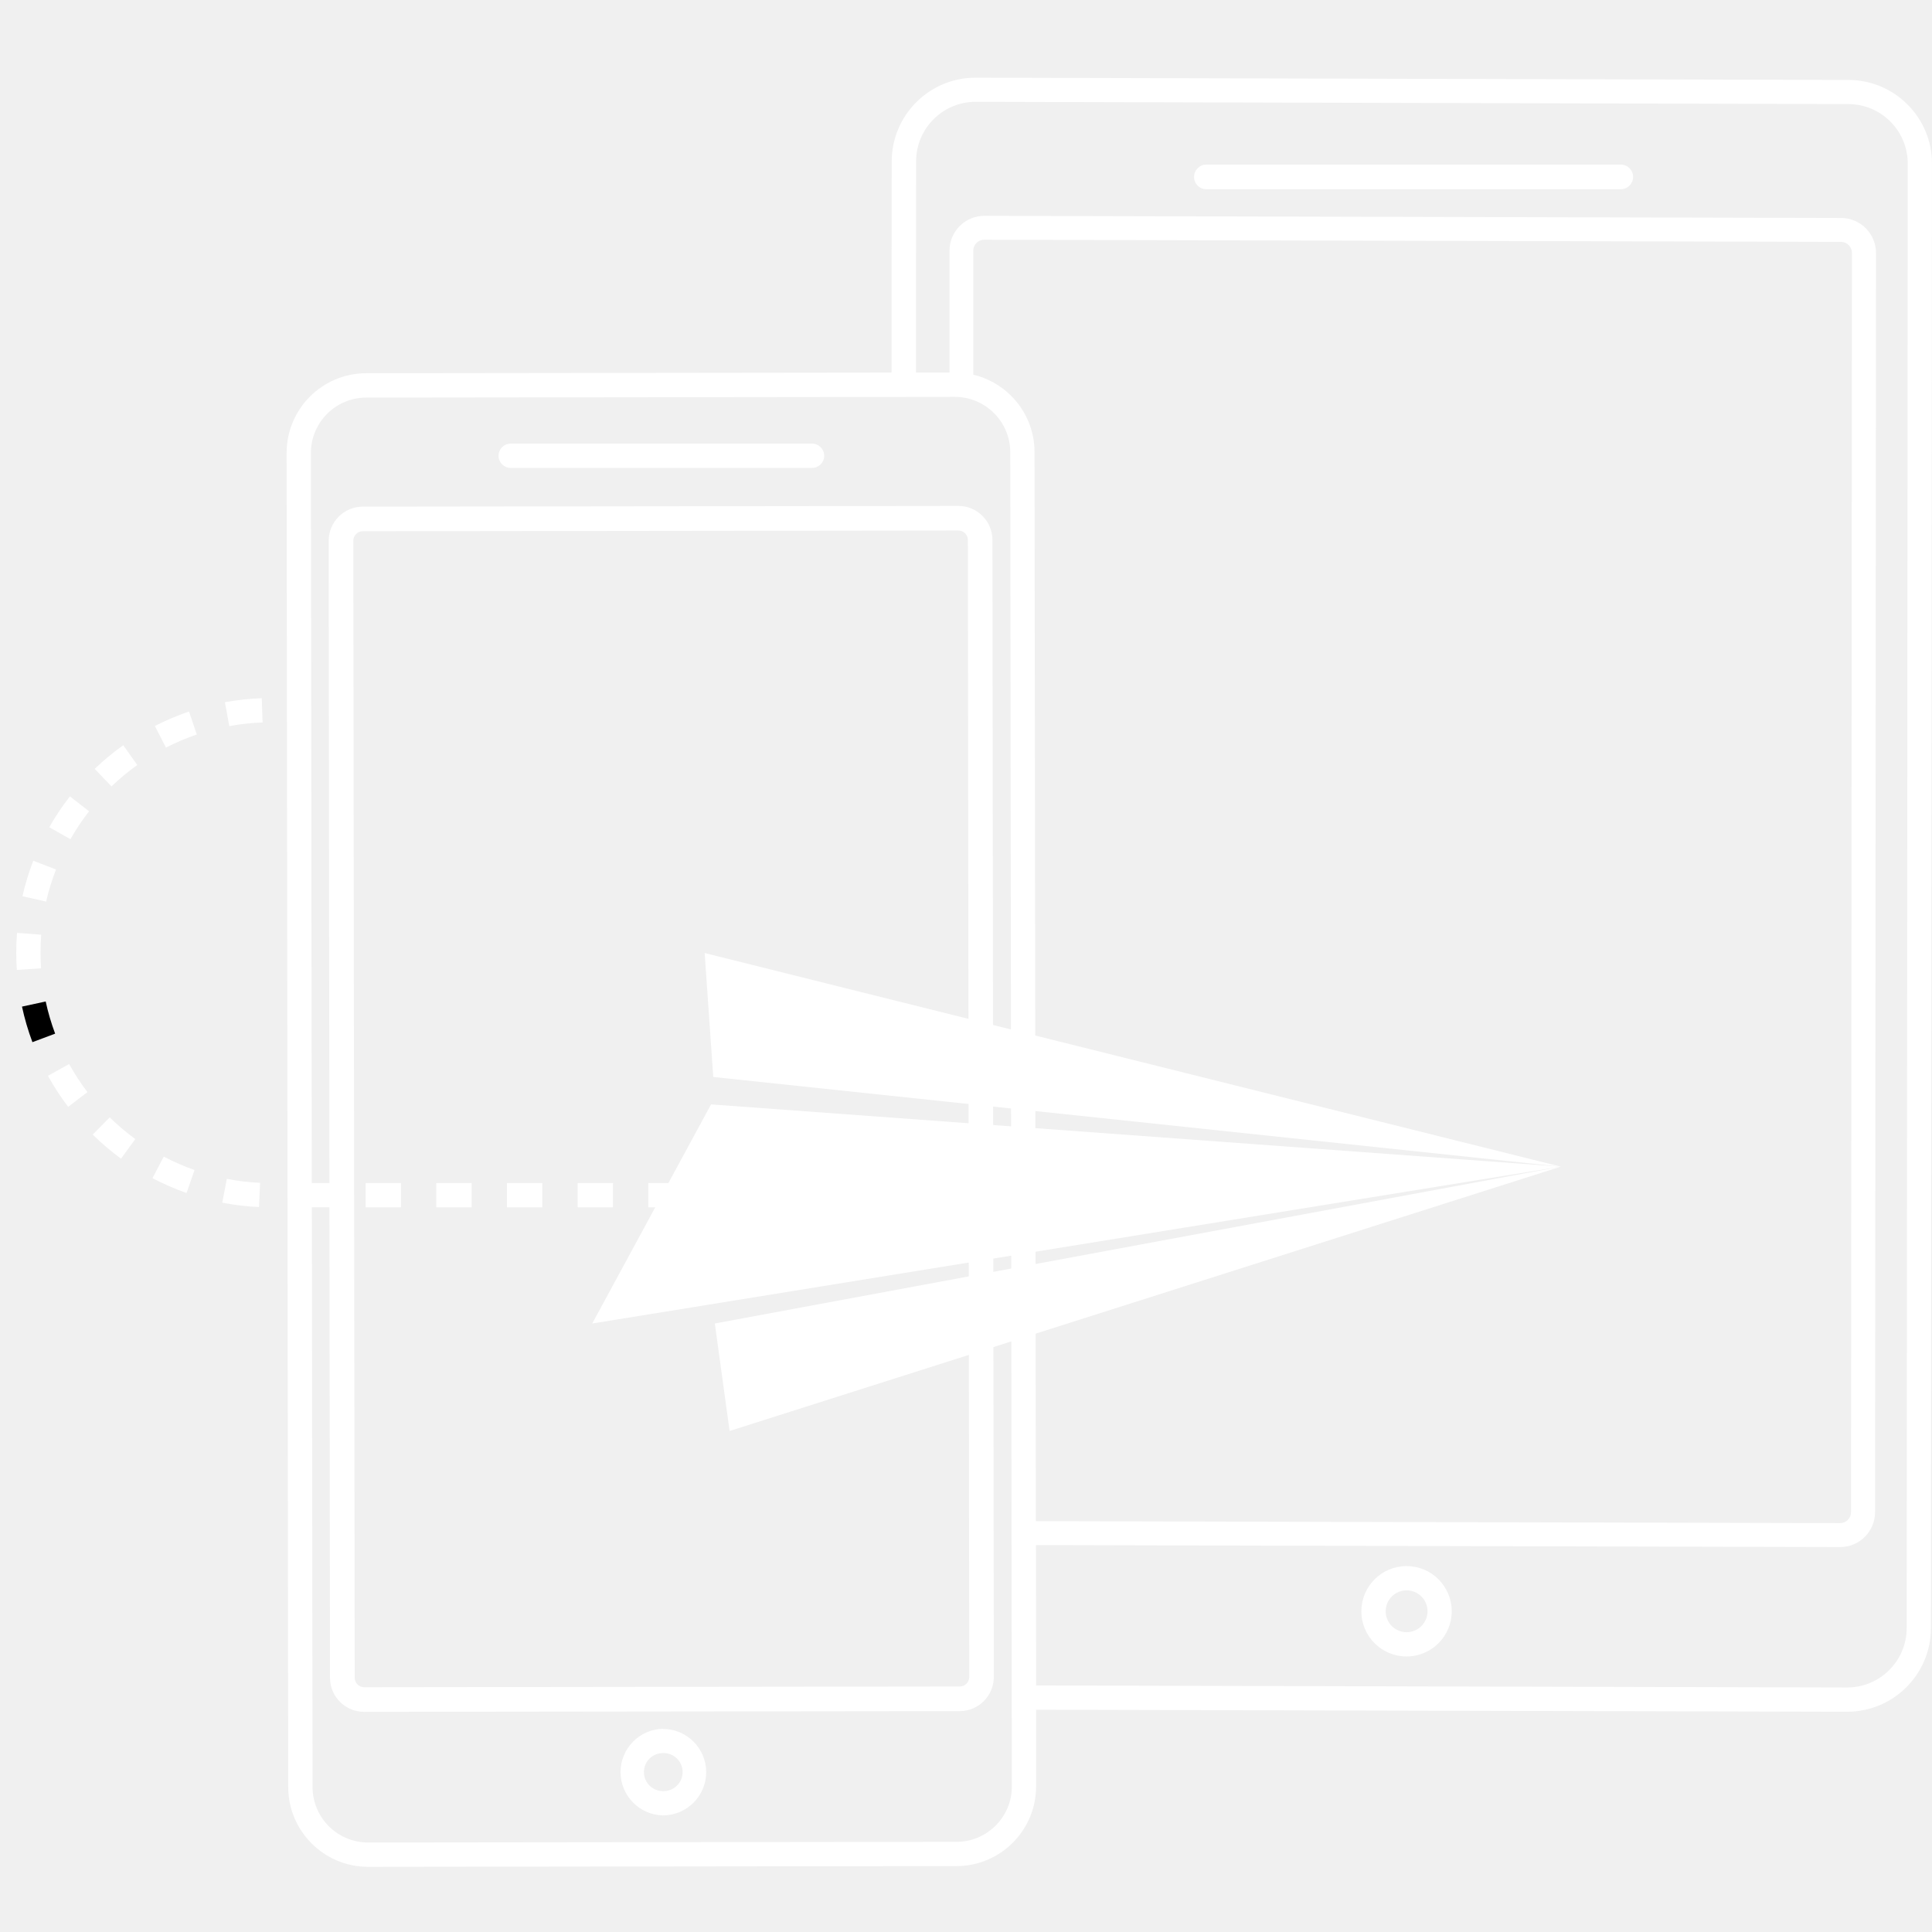
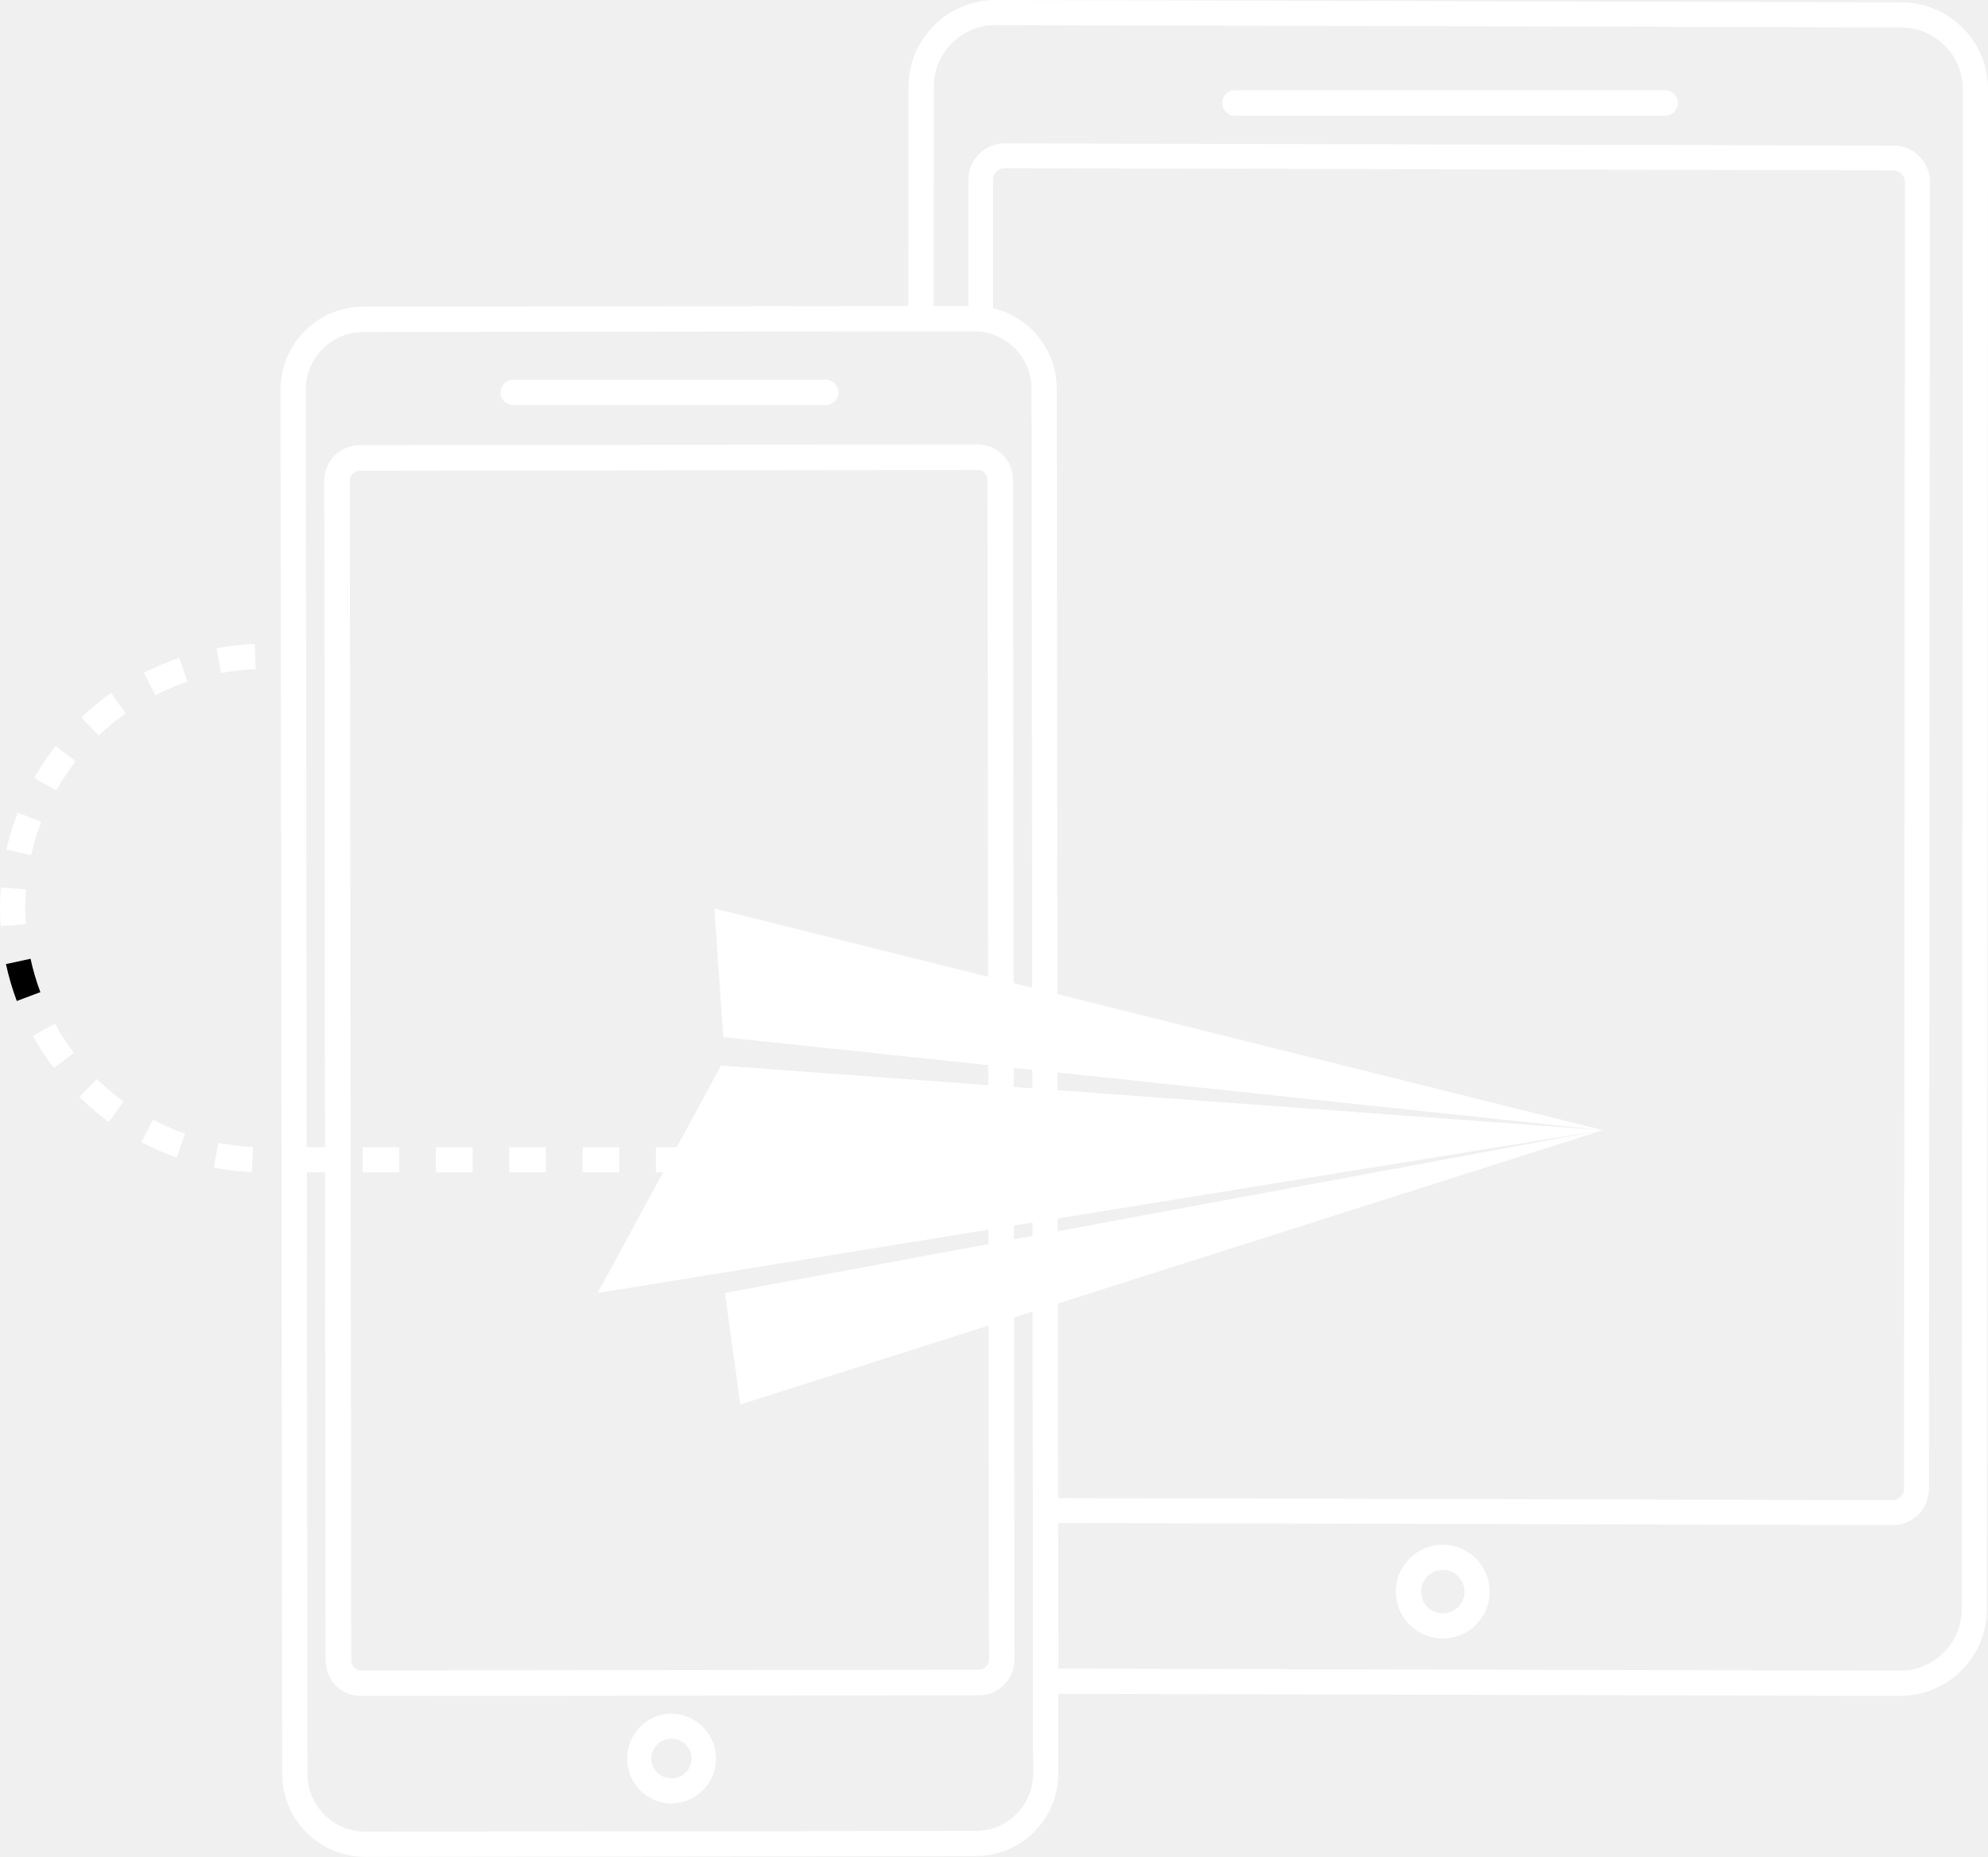
- <svg xmlns="http://www.w3.org/2000/svg" viewBox="0 0 850.39 850.39">
+ <svg xmlns="http://www.w3.org/2000/svg" id="Layer_1" data-name="Layer 1" viewBox="0 0 843.23 787.51">
+   <defs>
+     <style>.cls-1{fill:#fff;}</style>
+   </defs>
  <g id="ICONS">
-     <path d="M839.61,46a36.64,36.64,0,0,0-26.07-10.81l-384.16-1h0A36.91,36.91,0,0,0,392.49,71l-.07,93-231.21.28a35.08,35.08,0,0,0-35.05,35.11l.7,587.26A35.16,35.16,0,0,0,162,821.7h0l259-.32a35.08,35.08,0,0,0,35.05-35.12l0-33.71,357,.89h0a36.87,36.87,0,0,0,36.87-36.86l.46-644.53A36.61,36.61,0,0,0,839.61,46ZM438.25,803.54A24.22,24.22,0,0,1,421,810.7L162,811h0a24.46,24.46,0,0,1-24.43-24.38l-.3-255.23H145l.25,207.09a15,15,0,0,0,15,15h0l262.19-.31h0a15.05,15.05,0,0,0,15-15l-.61-500.48a15,15,0,0,0-15-15h0L159.67,223a15.05,15.05,0,0,0-15,15L145,520.73h-7.77l-.38-321.35A24.39,24.39,0,0,1,161.22,175l259-.31h0A24.41,24.41,0,0,1,444.68,199l.7,587.25A24.23,24.23,0,0,1,438.25,803.54Zm-15.77-61.21-262.19.32h0a4.2,4.2,0,0,1-4.16-4.17L155.52,238a4.17,4.17,0,0,1,4.16-4.17l262.18-.32h0a4.2,4.2,0,0,1,4.16,4.17l.61,500.47a4.17,4.17,0,0,1-4.17,4.17Zm22.57-568.12a34.81,34.81,0,0,0-16.66-9.29l0-54.59a4.83,4.83,0,0,1,4.81-4.81h0l377.12.94a4.86,4.86,0,0,1,4.83,4.85l-.4,554.31a4.83,4.83,0,0,1-4.81,4.8h0l-354-.87L455.36,199A34.84,34.84,0,0,0,445.05,174.21Zm394.2,542.37a26.2,26.2,0,0,1-26.18,26.18h0l-357-.89-.07-61.79,354,.87h0a15.36,15.36,0,0,0,15.33-15.33l.41-554.3a15.4,15.4,0,0,0-15.34-15.38L433.27,95h0a15.36,15.36,0,0,0-15.34,15.33l0,53.65-14.76,0,.07-93a26.21,26.21,0,0,1,26.18-26.17h0l384.16,1A26.19,26.19,0,0,1,839.71,72Z" fill="#fff" />
-     <path d="M619.13,689.33h0A19.89,19.89,0,1,0,639,709.24h0a19.89,19.89,0,0,0-19.89-19.91Zm0,29.1a9.21,9.21,0,0,1,0-18.42h0a9.21,9.21,0,1,1,0,18.42Z" fill="#fff" />
-     <path d="M713.4,72.44H531a5.43,5.43,0,0,0,0,10.86H713.4a5.43,5.43,0,1,0,0-10.86Z" fill="#fff" />
-     <path d="M291.78,760.94h0a19.07,19.07,0,0,0,0,38.13h0A19.1,19.1,0,0,0,310.85,780h0a19.09,19.09,0,0,0-19.07-19Zm0,27.45h0a8.39,8.39,0,0,1-5.92-14.31,8.6,8.6,0,0,1,5.93-2.46,8.39,8.39,0,1,1,0,16.77Z" fill="#fff" />
-     <path d="M357.44,195.27H224.78a5.34,5.34,0,0,0,0,10.68H357.44a5.34,5.34,0,1,0,0-10.68Z" fill="#fff" />
-     <path d="M67.11,518.58a112.26,112.26,0,0,0,15,6.53L85.62,515a101.56,101.56,0,0,1-13.54-5.9Z" fill="#fff" />
-     <path d="M68.17,319.55l4.87,9.5a101.38,101.38,0,0,1,13.59-5.75L83.2,313.19A110.81,110.81,0,0,0,68.17,319.55Z" fill="#fff" />
-     <path d="M41.68,338.43l7.39,7.71a102.4,102.4,0,0,1,11.37-9.42l-6.2-8.7A112.62,112.62,0,0,0,41.68,338.43Z" fill="#fff" />
-     <path d="M17.84,419.34c0-2.63.1-5.29.3-7.91l-10.65-.82c-.22,2.89-.34,5.83-.34,8.72,0,2.5.09,5.05.26,7.58l10.65-.71C17.91,423.91,17.84,421.6,17.84,419.34Z" fill="#fff" />
-     <path d="M20.11,440.81,9.68,443.07a111.42,111.42,0,0,0,4.59,15.65l10-3.75A101.76,101.76,0,0,1,20.11,440.81Z" />
-     <path d="M40.81,499.41A113.72,113.72,0,0,0,53.26,510l6.29-8.63a102.31,102.31,0,0,1-11.26-9.54Z" fill="#fff" />
-     <path d="M21.1,473.53A112.66,112.66,0,0,0,30,487.18l8.49-6.47a102,102,0,0,1-8.06-12.36Z" fill="#fff" />
-     <path d="M21.69,364.11,31,369.38a101.7,101.7,0,0,1,8.2-12.28l-8.43-6.56A112,112,0,0,0,21.69,364.11Z" fill="#fff" />
-     <path d="M24.65,382.72l-10-3.86a113.07,113.07,0,0,0-4.77,15.62l10.42,2.36A101.39,101.39,0,0,1,24.65,382.72Z" fill="#fff" />
-     <rect x="316.47" y="520.73" width="15.56" height="10.68" fill="#fff" />
-     <path d="M97.83,529.37A112.13,112.13,0,0,0,114,531.3l.48-10.67a102.42,102.42,0,0,1-14.65-1.74Z" fill="#fff" />
-     <rect x="254.26" y="520.73" width="15.56" height="10.68" fill="#fff" />
-     <rect x="347.58" y="520.73" width="15.56" height="10.68" fill="#fff" />
-     <rect x="285.37" y="520.73" width="15.56" height="10.68" fill="#fff" />
-     <rect x="223.15" y="520.73" width="15.55" height="10.68" fill="#fff" />
-     <rect x="160.93" y="520.73" width="15.56" height="10.68" fill="#fff" />
-     <path d="M99,309.09l1.92,10.51A101.41,101.41,0,0,1,115.58,318l-.37-10.68A114.28,114.28,0,0,0,99,309.09Z" fill="#fff" />
-     <rect x="192.04" y="520.73" width="15.55" height="10.68" fill="#fff" />
-     <g id="Jan_with_Paperplane">
-       <g id="Plane_Backdrop">
-         <polygon points="313.95 474.04 310.16 419.49 686.97 513.51 313.95 474.04" fill="#fff" />
-         <polygon points="686.97 513.51 321.14 629.86 314.64 582.55 686.97 513.51" fill="#fff" />
+     <path class="cls-1" d="M839.61,46a36.66,36.66,0,0,0-26.07-10.81l-384.16-1h0A36.91,36.91,0,0,0,392.49,71l-.07,93-231.21.28a35.09,35.09,0,0,0-35.05,35.11h0l.7,587.26A35.16,35.16,0,0,0,162,821.7h0l259-.32a35.09,35.09,0,0,0,35.05-35.11h0V752.55l357,.89h0a36.87,36.87,0,0,0,36.87-36.86l.46-644.53A36.63,36.63,0,0,0,839.61,46ZM438.25,803.54A24.18,24.18,0,0,1,421,810.7L162,811h0a24.45,24.45,0,0,1-24.43-24.38l-.3-255.23H145l.25,207.09a15,15,0,0,0,15,15h0l262.19-.31h0a15.06,15.06,0,0,0,15-15l-.61-500.48a15,15,0,0,0-15-15h0L159.67,223a15.06,15.06,0,0,0-15,15L145,520.73h-7.77l-.38-321.35A24.39,24.39,0,0,1,161.22,175l259-.31h0A24.41,24.41,0,0,1,444.68,199l.7,587.25A24.26,24.26,0,0,1,438.25,803.54Zm-15.77-61.21-262.19.32h0a4.2,4.2,0,0,1-4.16-4.17L155.52,238a4.17,4.17,0,0,1,4.16-4.17l262.18-.32h0a4.2,4.2,0,0,1,4.16,4.17l.61,500.47a4.17,4.17,0,0,1-4.17,4.17Zm22.57-568.12a34.75,34.75,0,0,0-16.66-9.29V110.33a4.83,4.83,0,0,1,4.81-4.81h0l377.12.94a4.86,4.86,0,0,1,4.83,4.85l-.4,554.31a4.83,4.83,0,0,1-4.81,4.8h0l-354-.87L455.36,199a34.85,34.85,0,0,0-10.31-24.79Zm394.2,542.37a26.2,26.2,0,0,1-26.18,26.18h0l-357-.89L456,680.08,810,681h0a15.36,15.36,0,0,0,15.33-15.33l.41-554.3A15.4,15.4,0,0,0,810.4,95.94L433.27,95h0a15.37,15.37,0,0,0-15.34,15.33V164H403.17l.07-93a26.21,26.21,0,0,1,26.18-26.17h0l384.16,1A26.19,26.19,0,0,1,839.71,72Z" transform="translate(-7.15 -34.19)" />
+     <path class="cls-1" d="M619.13,689.33h0A19.89,19.89,0,1,0,639,709.24h0a19.9,19.9,0,0,0-19.87-19.91h0Zm0,29.1a9.21,9.21,0,0,1,0-18.42h0a9.21,9.21,0,0,1,0,18.42Z" transform="translate(-7.15 -34.19)" />
+     <path class="cls-1" d="M713.4,72.44H531a5.43,5.43,0,1,0,0,10.86H713.4a5.43,5.43,0,1,0,0-10.86Z" transform="translate(-7.15 -34.19)" />
+     <path class="cls-1" d="M291.78,760.94h0a19.07,19.07,0,0,0,0,38.13h0A19.1,19.1,0,0,0,310.85,780h0a19.09,19.09,0,0,0-19.07-19Zm0,27.45h0a8.39,8.39,0,0,1-5.92-14.31,8.61,8.61,0,0,1,5.93-2.46,8.39,8.39,0,0,1,.58,16.77h-.59Z" transform="translate(-7.15 -34.19)" />
+     <path class="cls-1" d="M357.44,195.27H224.78a5.34,5.34,0,0,0,0,10.68H357.44a5.34,5.34,0,1,0,0-10.68Z" transform="translate(-7.15 -34.19)" />
+     <path class="cls-1" d="M67.11,518.58a112.08,112.08,0,0,0,15,6.53L85.62,515a102.3,102.3,0,0,1-13.54-5.9Z" transform="translate(-7.15 -34.19)" />
+     <path class="cls-1" d="M68.17,319.55l4.87,9.5a101.38,101.38,0,0,1,13.59-5.75L83.2,313.19A110.81,110.81,0,0,0,68.17,319.55Z" transform="translate(-7.15 -34.19)" />
+     <path class="cls-1" d="M41.68,338.43l7.39,7.71a102.4,102.4,0,0,1,11.37-9.42l-6.2-8.7A112.62,112.62,0,0,0,41.68,338.43Z" transform="translate(-7.15 -34.19)" />
+     <path class="cls-1" d="M17.84,419.34c0-2.63.1-5.29.3-7.91l-10.65-.82c-.22,2.89-.34,5.83-.34,8.72,0,2.5.09,5.05.26,7.58l10.65-.71C17.91,423.91,17.84,421.6,17.84,419.34Z" transform="translate(-7.15 -34.19)" />
+     <path d="M20.11,440.81,9.68,443.07a112.21,112.21,0,0,0,4.59,15.65l10-3.75A101.2,101.2,0,0,1,20.11,440.81Z" transform="translate(-7.15 -34.19)" />
+     <path class="cls-1" d="M40.81,499.41A114.34,114.34,0,0,0,53.26,510l6.29-8.63a101.39,101.39,0,0,1-11.26-9.54Z" transform="translate(-7.15 -34.19)" />
+     <path class="cls-1" d="M21.1,473.53A112.51,112.51,0,0,0,30,487.18l8.49-6.47a101.55,101.55,0,0,1-8.06-12.36Z" transform="translate(-7.15 -34.19)" />
+     <path class="cls-1" d="M21.69,364.11,31,369.38a100.92,100.92,0,0,1,8.2-12.28l-8.43-6.56A112.18,112.18,0,0,0,21.69,364.11Z" transform="translate(-7.15 -34.19)" />
+     <path class="cls-1" d="M24.65,382.72l-10-3.86a113.49,113.49,0,0,0-4.77,15.62l10.42,2.36A100.61,100.61,0,0,1,24.65,382.72Z" transform="translate(-7.15 -34.19)" />
+     <rect class="cls-1" x="309.32" y="486.54" width="15.56" height="10.68" />
+     <path class="cls-1" d="M97.83,529.37A112.73,112.73,0,0,0,114,531.3l.48-10.67a103.11,103.11,0,0,1-14.65-1.74Z" transform="translate(-7.15 -34.19)" />
+     <rect class="cls-1" x="247.11" y="486.54" width="15.56" height="10.68" />
+     <rect class="cls-1" x="340.43" y="486.54" width="15.56" height="10.68" />
+     <rect class="cls-1" x="278.22" y="486.54" width="15.56" height="10.68" />
+     <rect class="cls-1" x="216" y="486.54" width="15.55" height="10.68" />
+     <rect class="cls-1" x="153.78" y="486.54" width="15.56" height="10.68" />
+     <path class="cls-1" d="M99,309.09l1.92,10.51a101.59,101.59,0,0,1,14.66-1.6l-.37-10.68A113,113,0,0,0,99,309.09Z" transform="translate(-7.15 -34.19)" />
+     <rect class="cls-1" x="184.89" y="486.54" width="15.55" height="10.68" />
+     <g id="Jan_with_Paperplane" data-name="Jan with Paperplane">
+       <g id="Plane_Backdrop" data-name="Plane Backdrop">
+         <polygon class="cls-1" points="306.8 439.85 303.01 385.3 679.82 479.32 306.8 439.85" />
+         <polygon class="cls-1" points="679.82 479.32 313.99 595.67 307.49 548.36 679.82 479.32" />
      </g>
-       <g id="Plane_Front">
-         <polygon points="686.97 513.51 260.68 582.55 312.97 486.12 686.97 513.51" fill="#fff" />
+       <g id="Plane_Front" data-name="Plane Front">
+         <polygon class="cls-1" points="679.82 479.32 253.53 548.36 305.82 451.93 679.82 479.32" />
      </g>
    </g>
  </g>
</svg>
